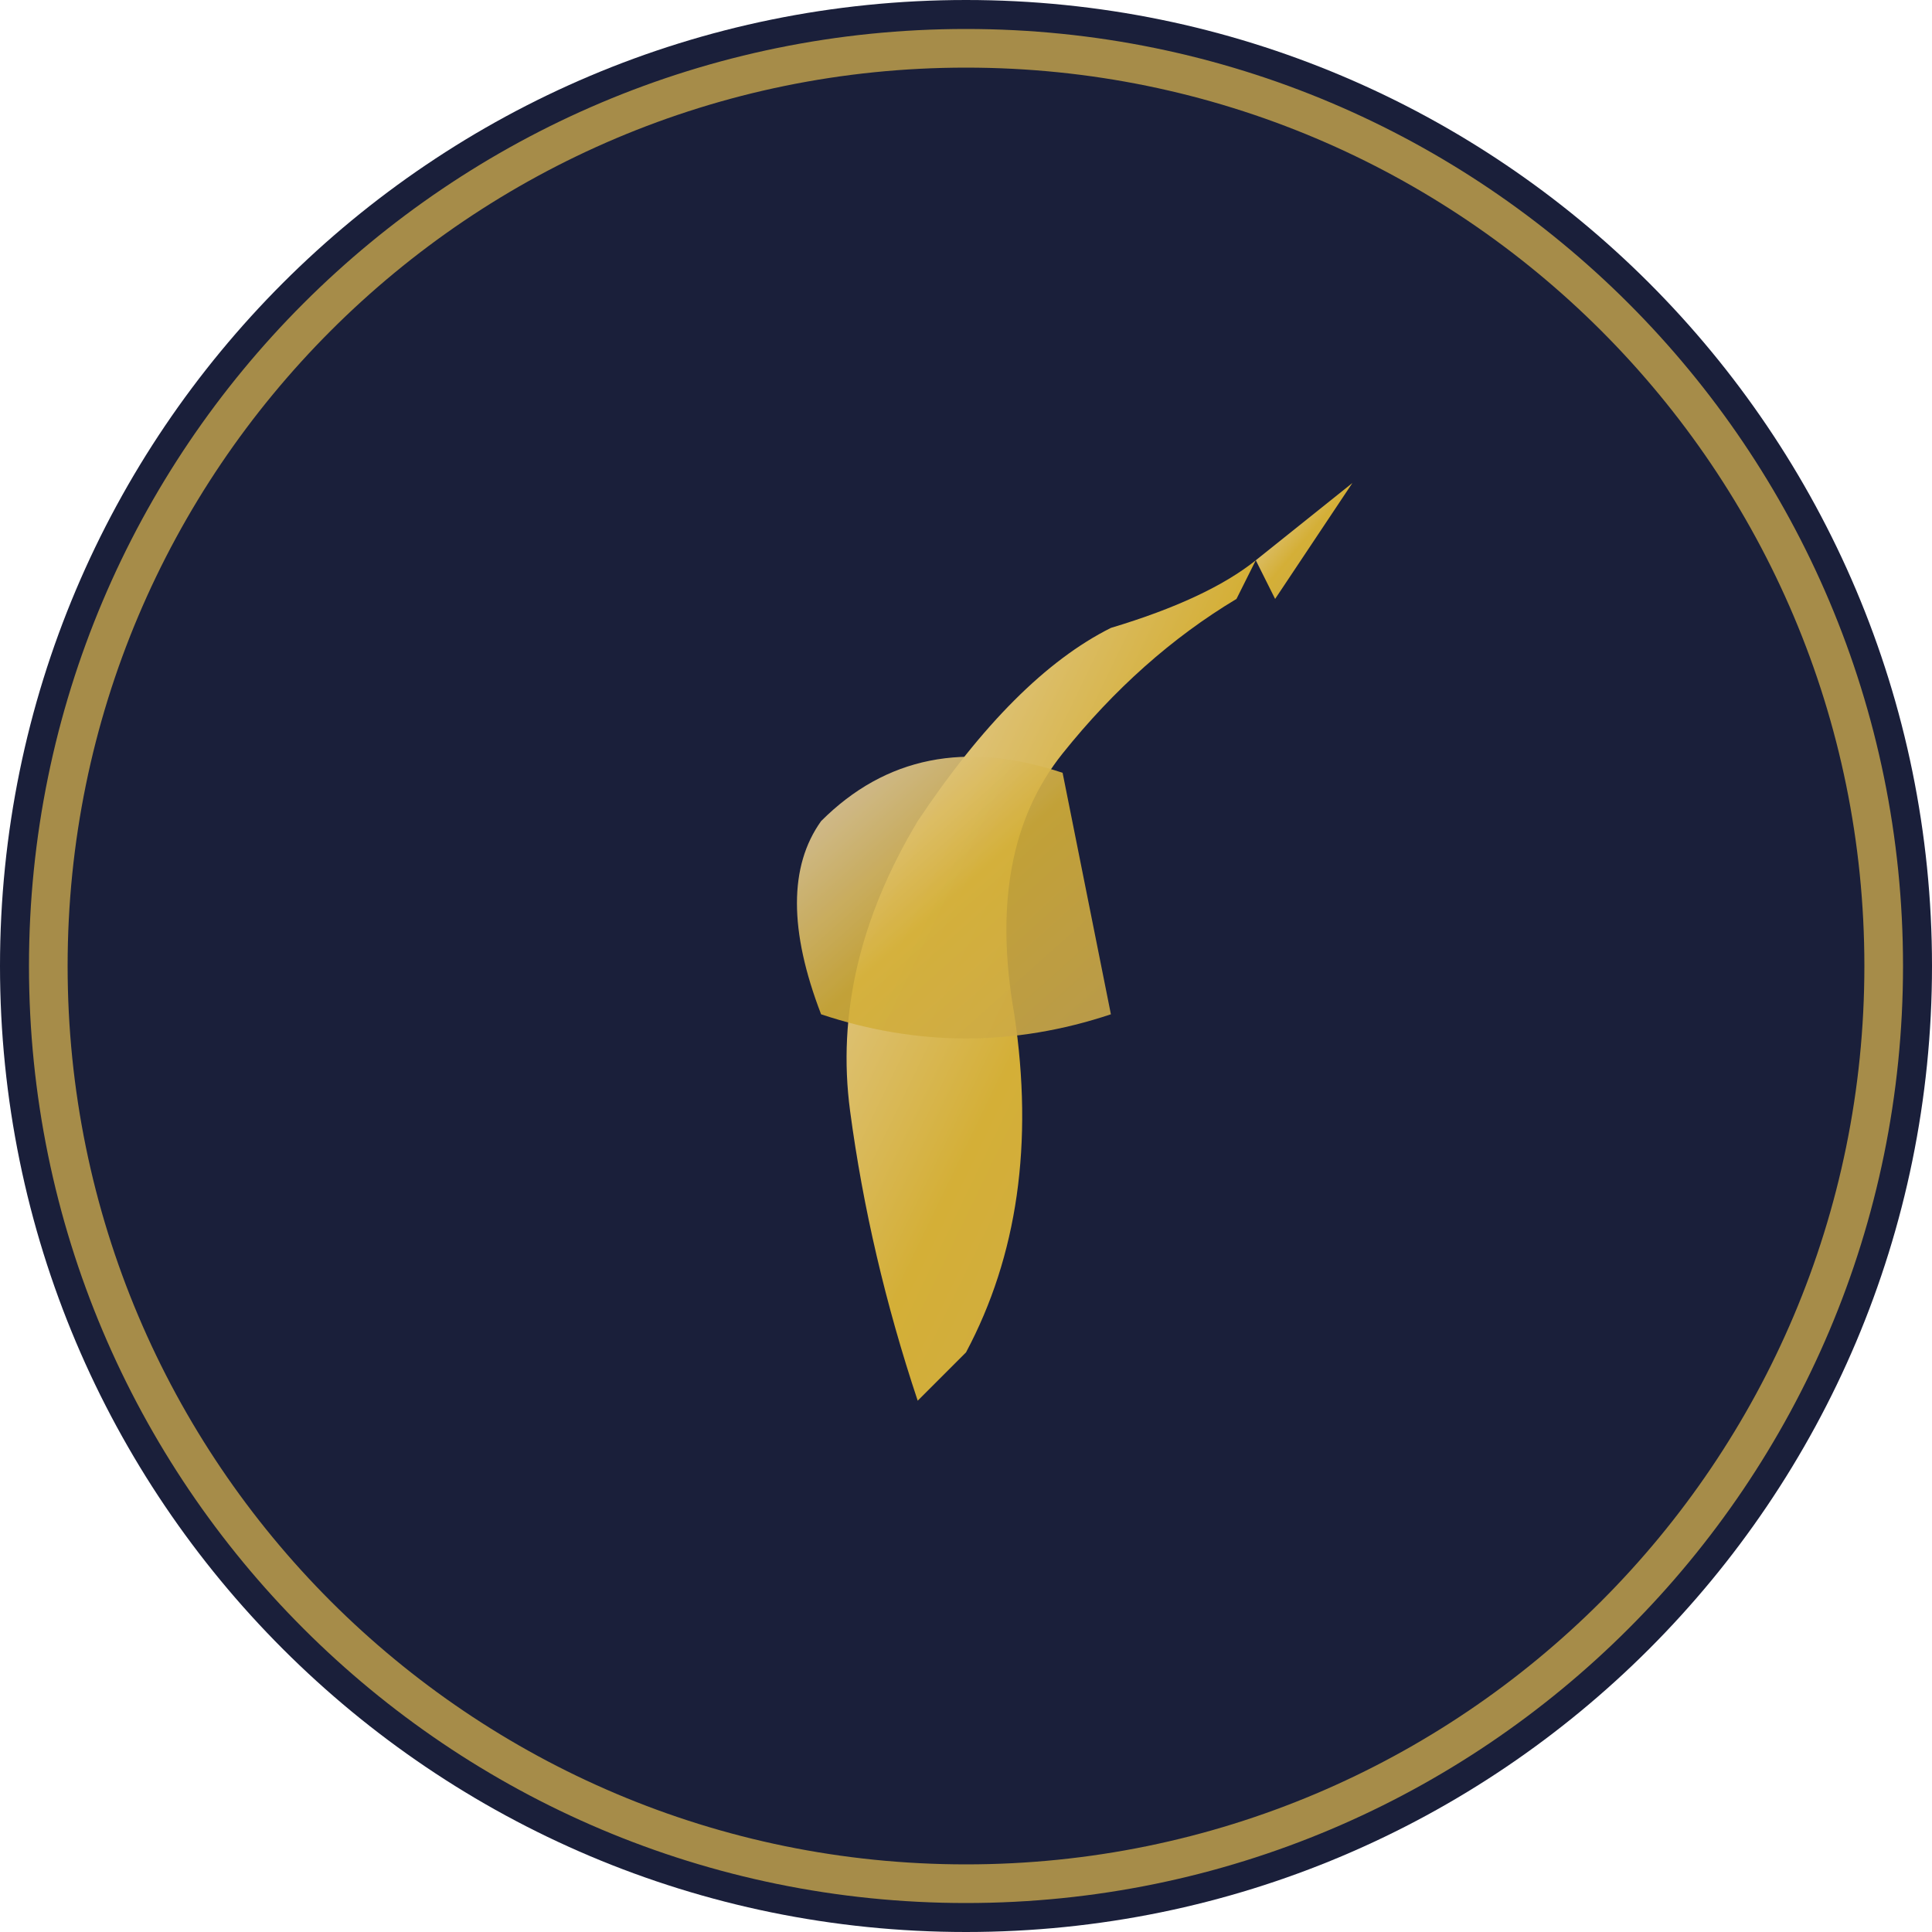
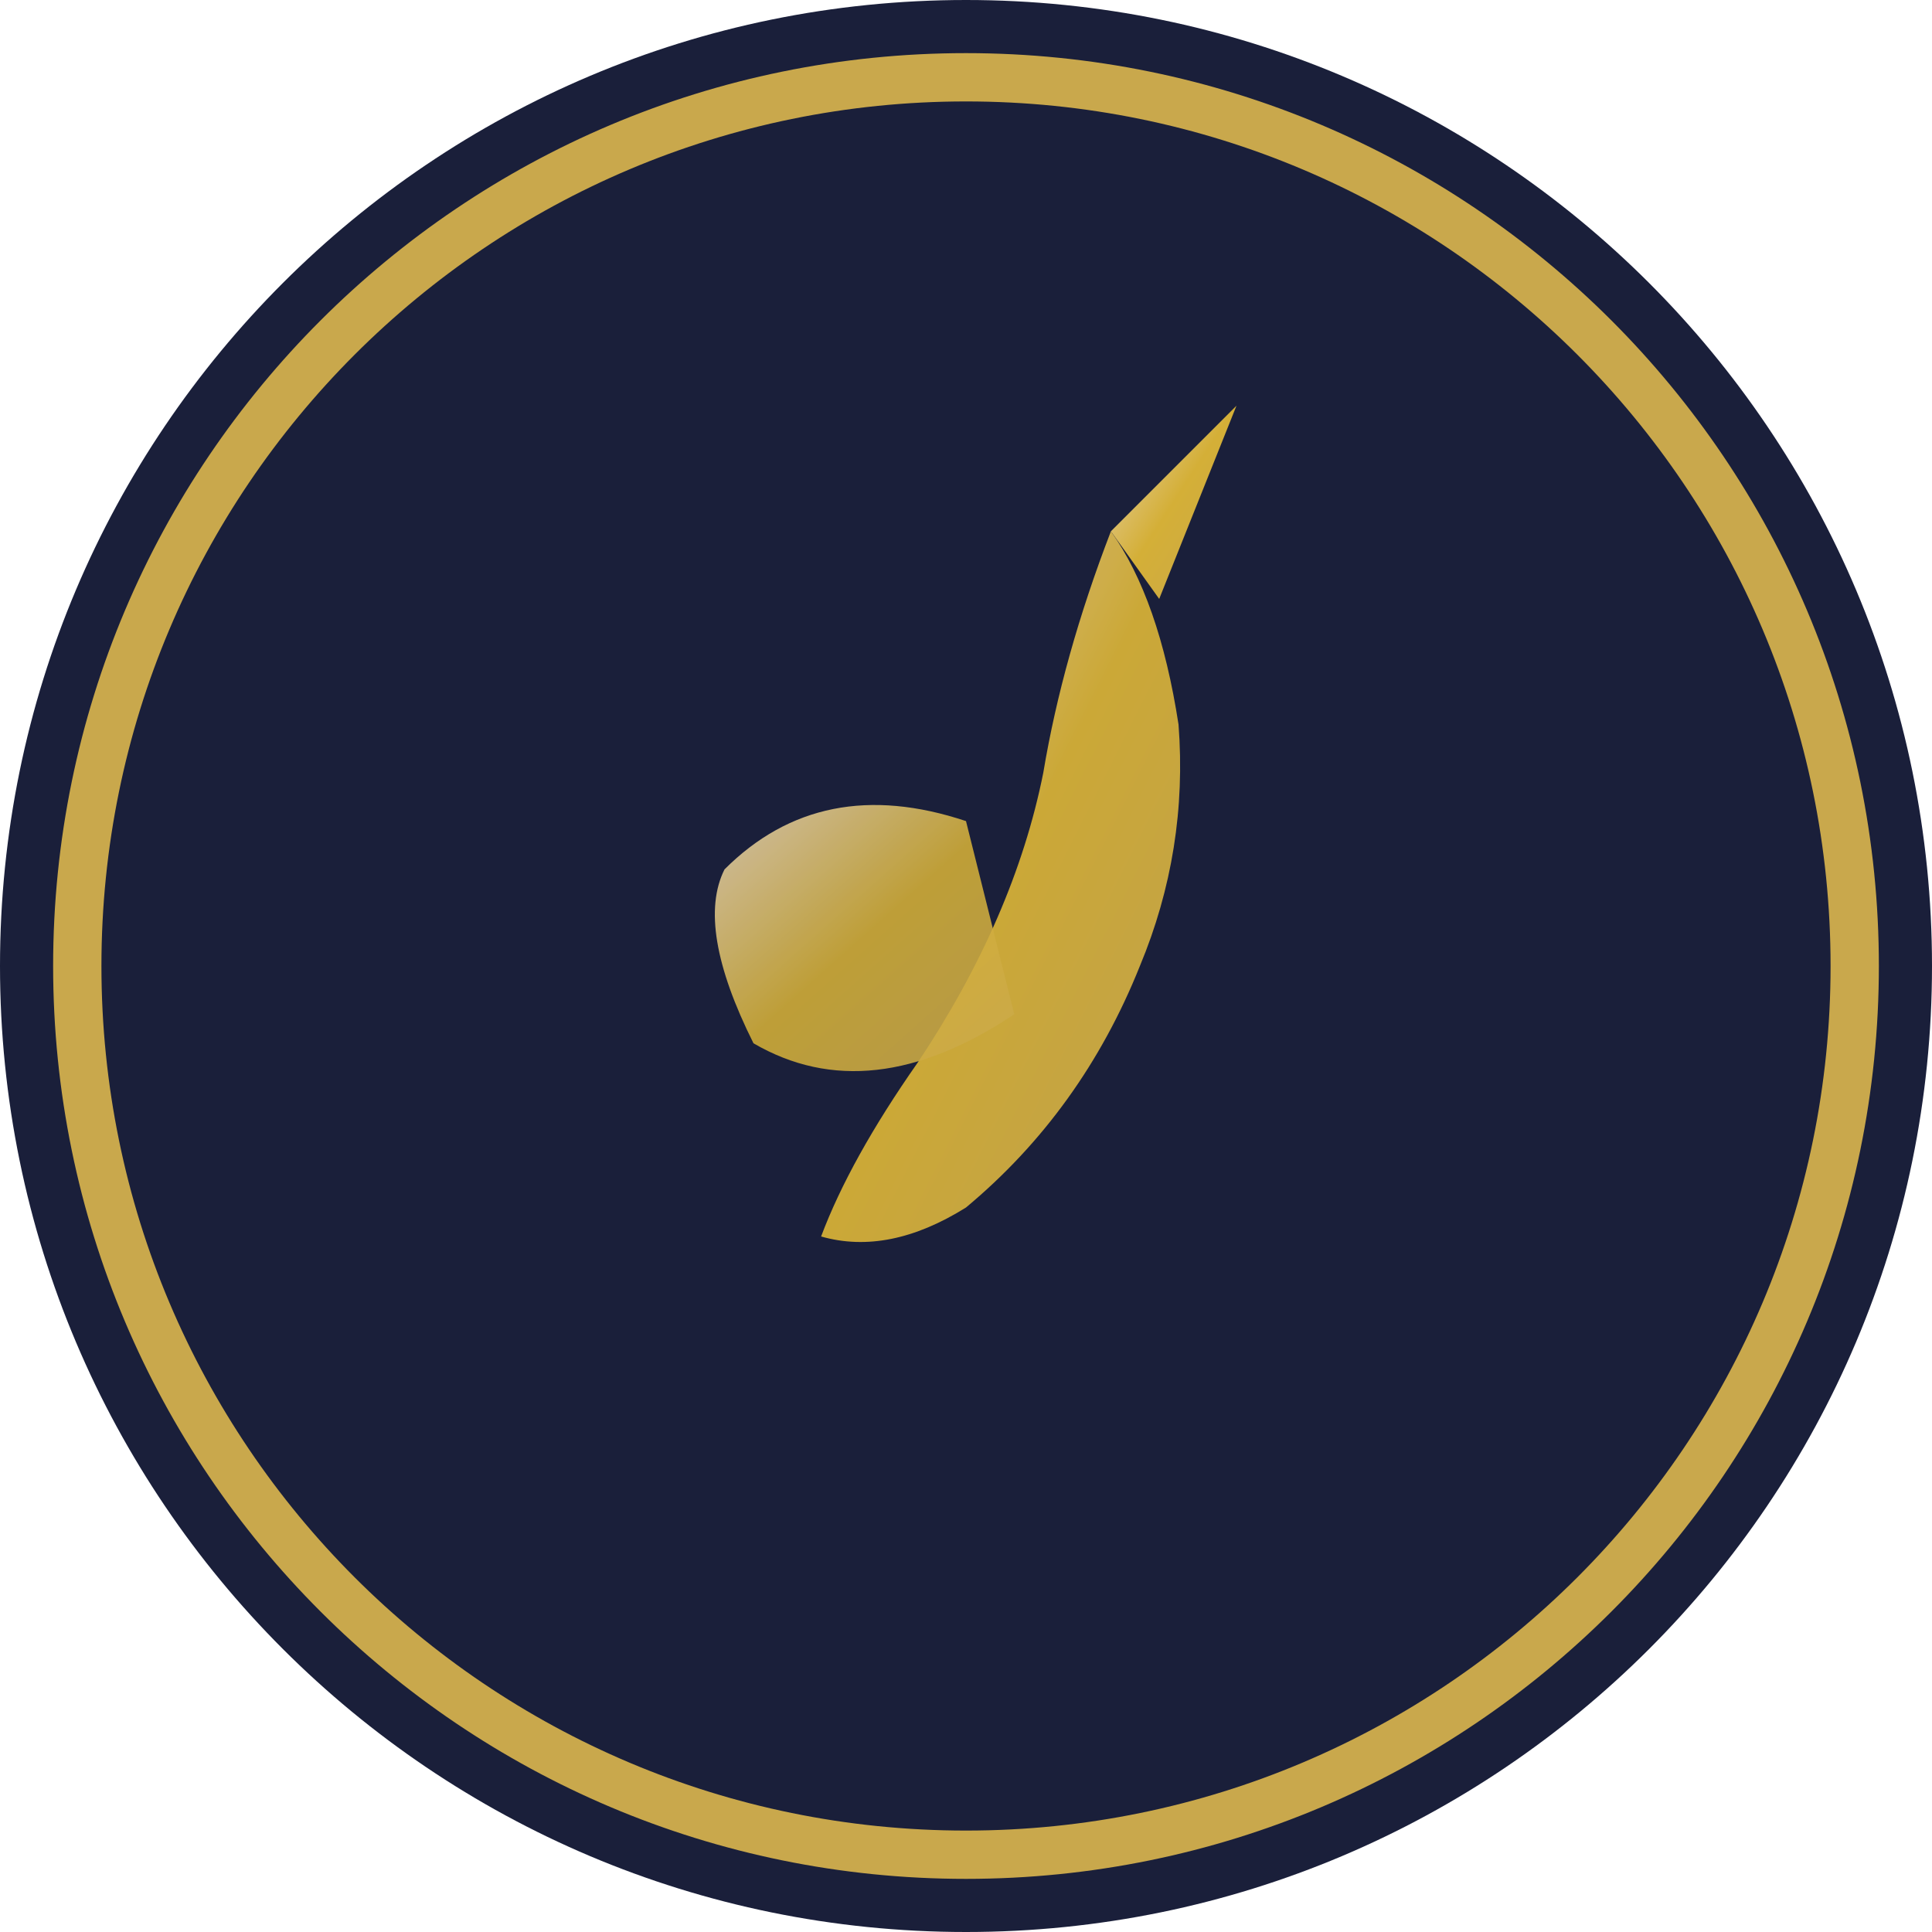
<svg xmlns="http://www.w3.org/2000/svg" viewBox="0 0 200 200" preserveAspectRatio="xMidYMid meet">
  <circle cx="100" cy="100" r="100" fill="#1a1f3a" />
-   <circle cx="100" cy="100" r="95" fill="none" stroke="#c9a84c" stroke-width="4" opacity="0.8" />
+   <circle cx="100" cy="100" r="92" fill="none" stroke="#c9a84c" stroke-width="5" />
  <defs>
    <linearGradient id="faviconGold" x1="0%" y1="0%" x2="100%" y2="100%">
      <stop offset="0%" style="stop-color:#e8d5b7;stop-opacity:1" />
      <stop offset="50%" style="stop-color:#d4af37;stop-opacity:1" />
      <stop offset="100%" style="stop-color:#c9a84c;stop-opacity:1" />
    </linearGradient>
  </defs>
-   <path d="M 95 145 Q 90 130 88 115 Q 86 100 95 85 Q 105 70 115 65 Q 125 62 130 58 L 128 62 Q 118 68 110 78 Q 102 88 105 105 Q 108 125 100 140 Z" fill="url(#faviconGold)" />
-   <path d="M 110 80 Q 95 75 85 85 Q 80 92 85 105 Q 100 110 115 105" fill="url(#faviconGold)" opacity="0.9" />
-   <path d="M 130 58 L 140 50 L 132 62 Z" fill="url(#faviconGold)" />
+   <path d="M 115 55 Q 120 62 122 75 Q 123 88 118 100 Q 112 115 100 125 Q 92 130 85 128 Q 88 120 95 110 Q 105 95 108 80 Q 110 68 115 55 Z" fill="url(#faviconGold)" opacity="0.95" />
+   <path d="M 100 85 Q 85 80 75 90 Q 72 96 78 108 Q 90 115 105 105" fill="url(#faviconGold)" opacity="0.88" />
+   <path d="M 115 55 L 128 42 L 120 62 Z" fill="url(#faviconGold)" />
</svg>
